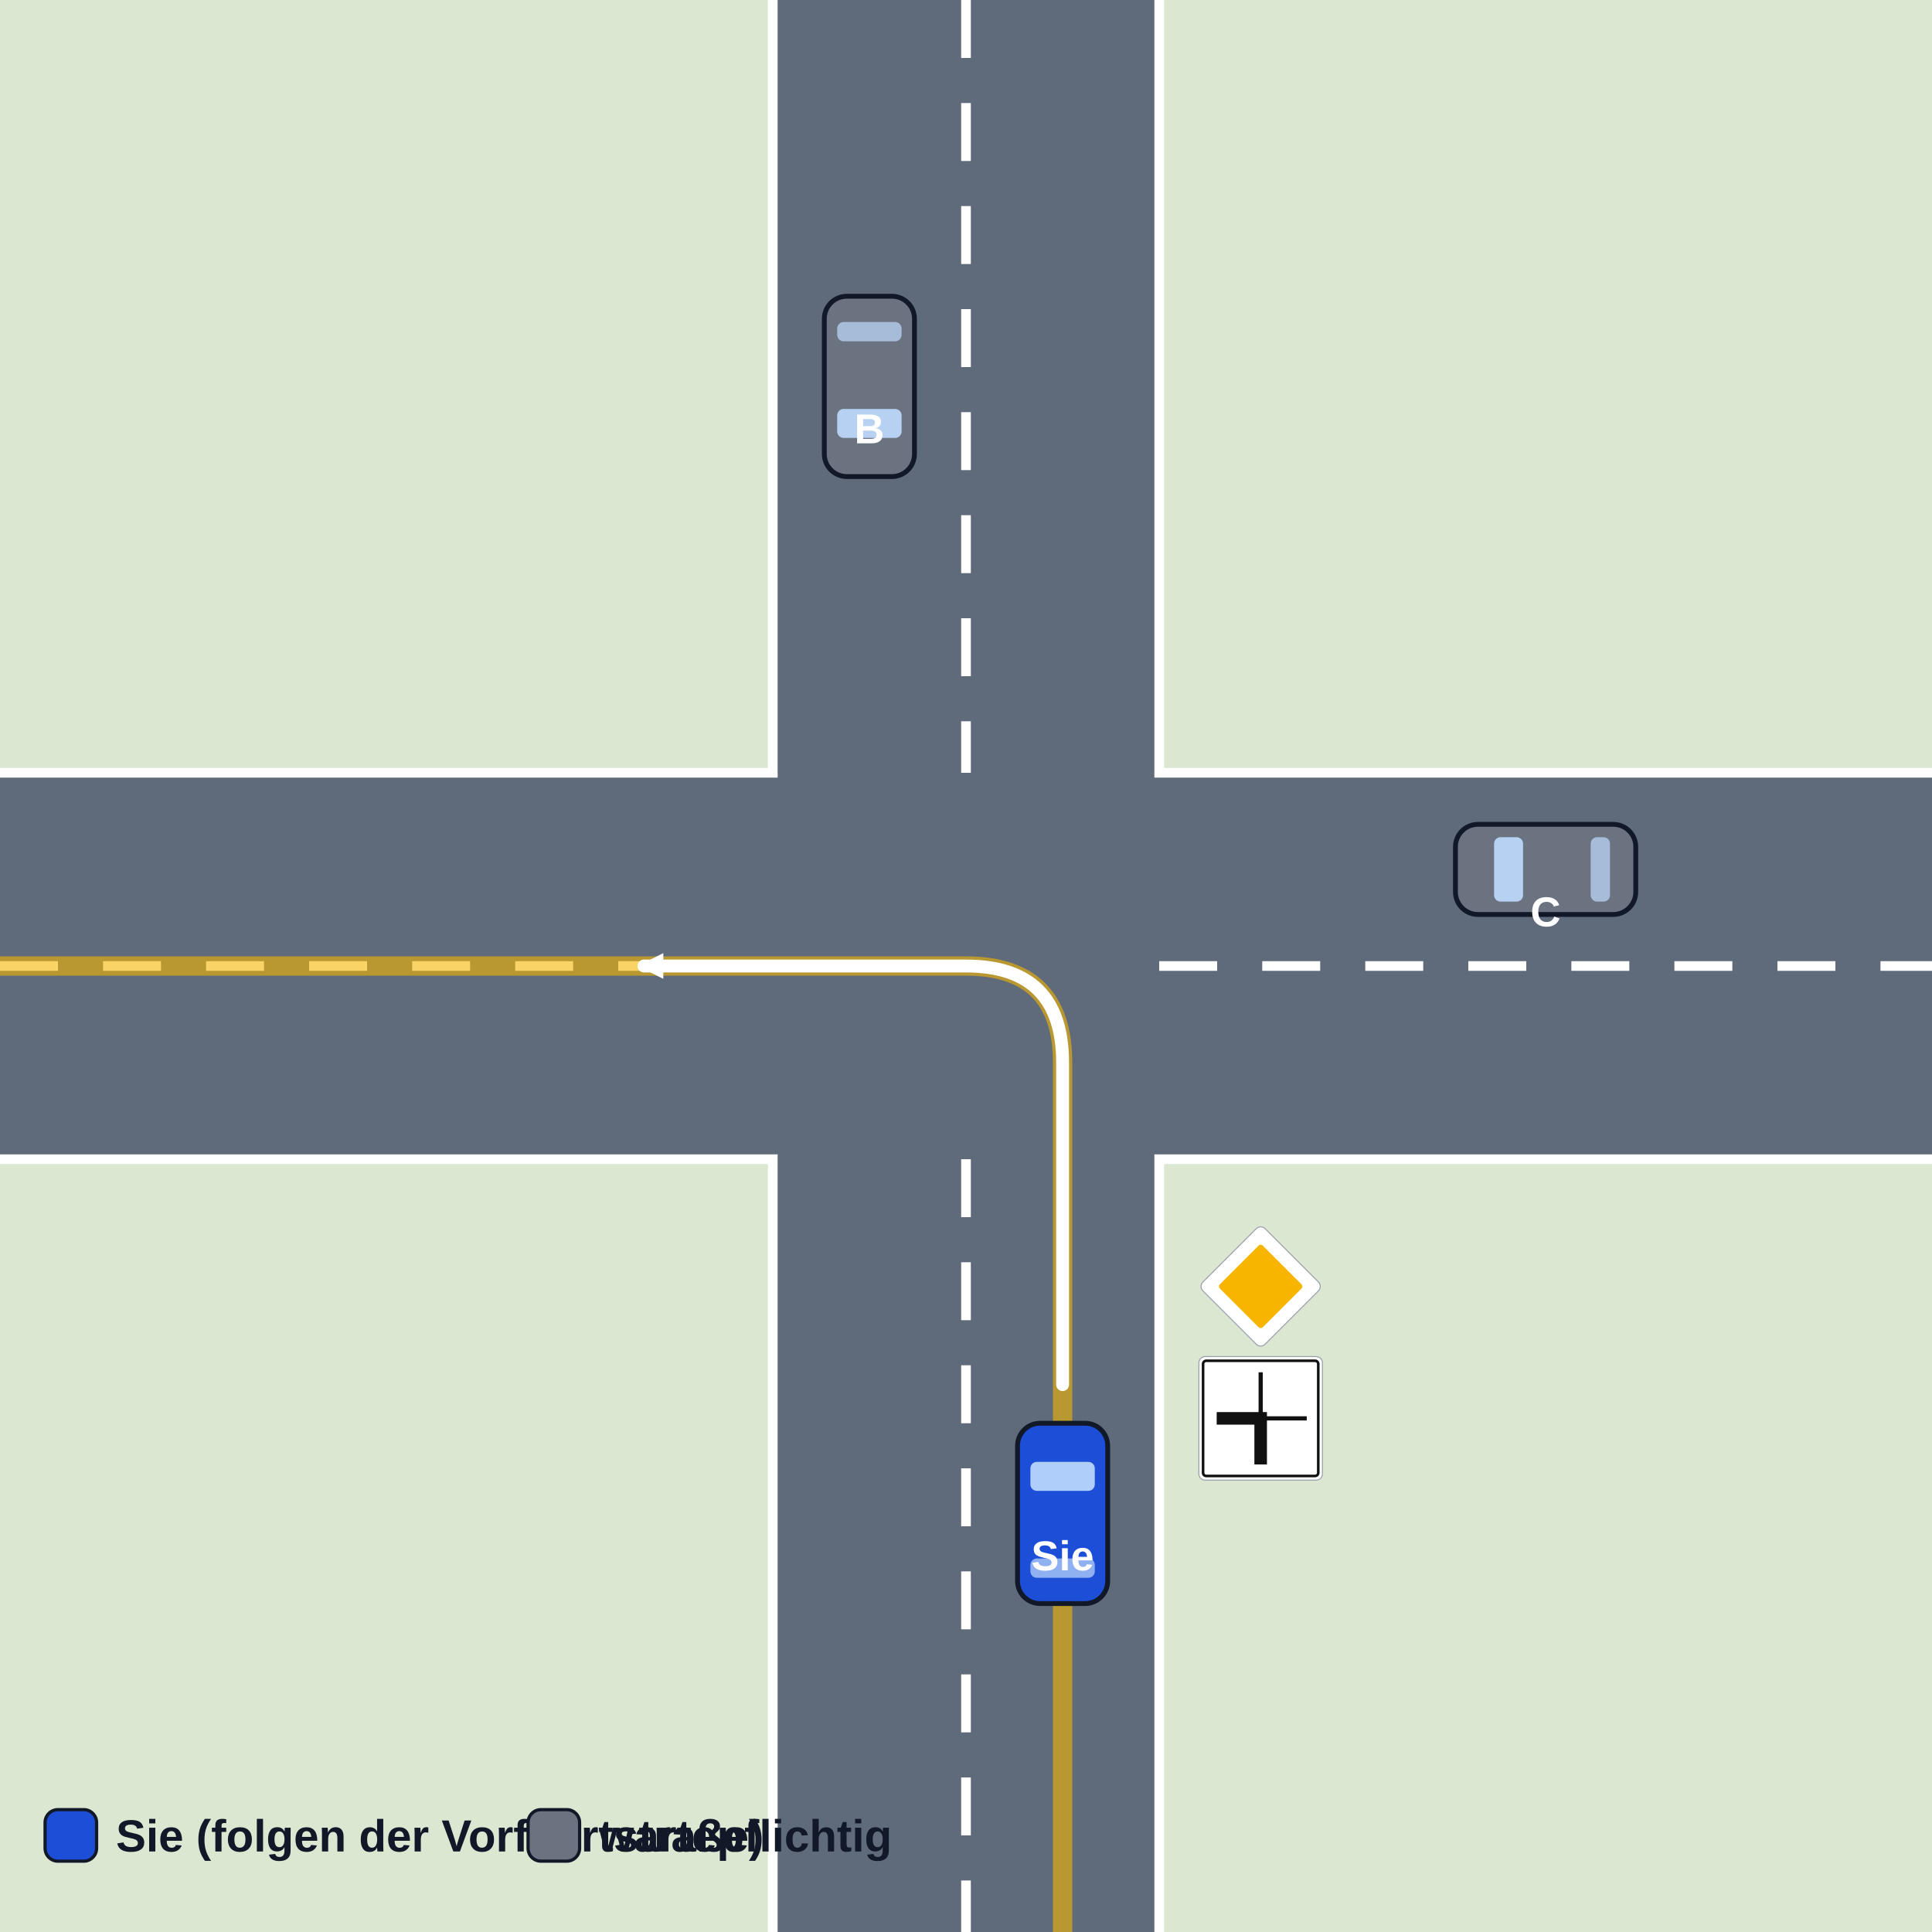
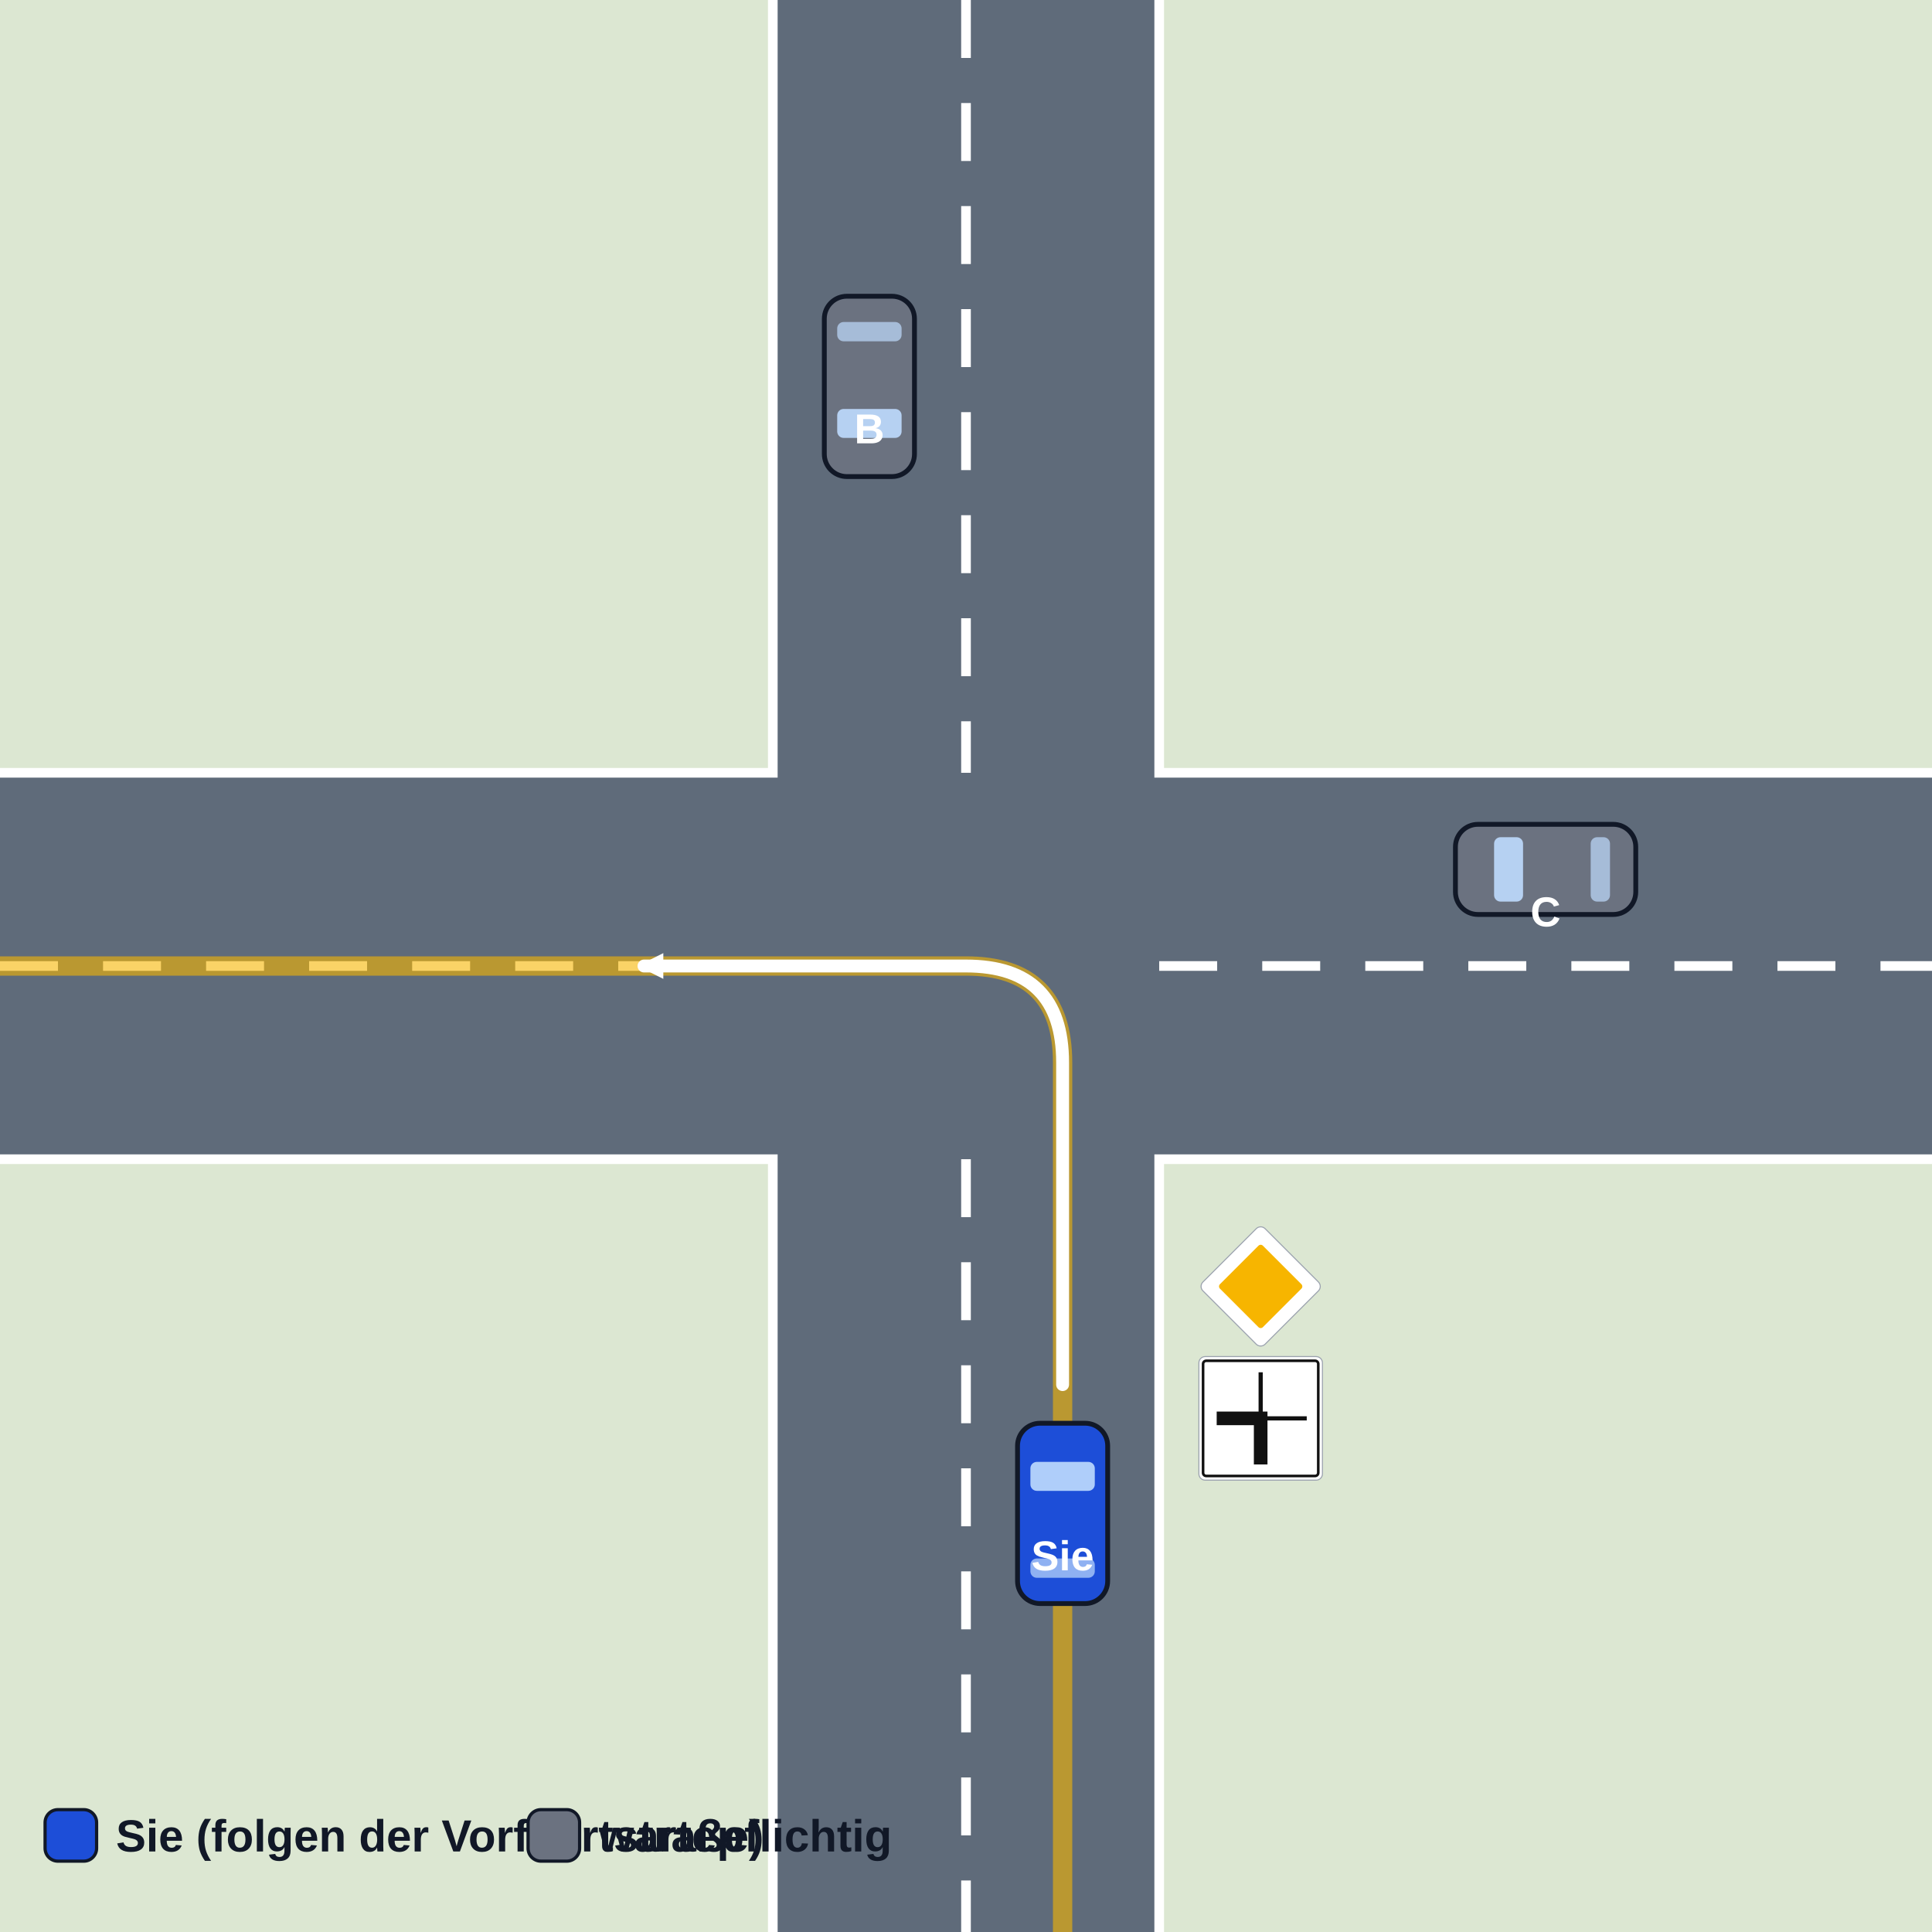
<svg xmlns="http://www.w3.org/2000/svg" viewBox="0 0 600 600" role="img" aria-label="Kreuzung mit abknickender Vorfahrtstraße: Die Vorfahrtstraße führt von unten nach links; Ihr blaues Auto folgt ihrem Verlauf.">
  <defs>
    <marker id="ah-w" markerWidth="8" markerHeight="8" refX="6" refY="4" orient="auto" markerUnits="userSpaceOnUse">
      <path d="M0 0 L8 4 L0 8 Z" fill="#FFFFFF" />
    </marker>
    <marker id="ah-c" markerWidth="8" markerHeight="8" refX="6" refY="4" orient="auto" markerUnits="userSpaceOnUse">
      <path d="M0 0 L8 4 L0 8 Z" fill="#FACC15" />
    </marker>
  </defs>
  <rect width="600" height="600" fill="#DCE7D2" />
  <rect x="240" y="0" width="120" height="300" fill="#5F6B7A" />
  <rect x="240" y="300" width="120" height="300" fill="#5F6B7A" />
  <rect x="0" y="240" width="300" height="120" fill="#5F6B7A" />
  <rect x="300" y="240" width="300" height="120" fill="#5F6B7A" />
  <line x1="300" y1="0" x2="300" y2="240" stroke="#FFFFFF" stroke-width="3" stroke-dasharray="18 14" />
  <line x1="300" y1="360" x2="300" y2="600" stroke="#FFFFFF" stroke-width="3" stroke-dasharray="18 14" />
  <line x1="0" y1="300" x2="240" y2="300" stroke="#FFFFFF" stroke-width="3" stroke-dasharray="18 14" />
  <line x1="360" y1="300" x2="600" y2="300" stroke="#FFFFFF" stroke-width="3" stroke-dasharray="18 14" />
  <path d="M240 0 V240 H0 M360 0 V240 H600 M240 600 V360 H0 M360 600 V360 H600" fill="none" stroke="#FFFFFF" stroke-width="3" />
  <path d="M330 600 V330 Q330 300 300 300 H0" fill="none" stroke="#F7B500" stroke-width="6" stroke-dasharray="1 0" opacity="0.6" />
  <svg x="372" y="380" width="39.024" height="80" viewBox="0 0 120 246">
    <svg x="0" y="0" width="120" height="120" viewBox="0 0 120 120">
      <rect x="18" y="18" width="84" height="84" rx="6" fill="#FFFFFF" stroke="#9CA3AF" stroke-width="1" transform="rotate(45 60 60)" />
      <rect x="31" y="31" width="58" height="58" rx="3" fill="#F7B500" transform="rotate(45 60 60)" />
    </svg>
    <svg x="0" y="126" width="120" height="120" viewBox="0 0 120 120">
      <rect x="1" y="1" width="118" height="118" rx="6" fill="#FFFFFF" stroke="#9CA3AF" stroke-width="1" />
      <rect x="5" y="5" width="110" height="110" rx="3" fill="none" stroke="#111111" stroke-width="2.5" />
-       <g stroke="#111111" stroke-width="12" fill="none" stroke-linecap="butt">
-         <path d="M60 104 V60 H18" />
-       </g>
-       <g stroke="#111111" stroke-width="4" fill="none">
-         <path d="M60 60 V16 M60 60 H104" />
-       </g>
+       <path d="M60 104 V60 H18" stroke="#111111" stroke-width="13" fill="none" stroke-linecap="butt" />
+       <path d="M60 60 V16 M60 60 H104" stroke="#111111" stroke-width="4" fill="none" />
    </svg>
  </svg>
  <g transform="translate(330 470) rotate(0)">
    <rect x="-14" y="-28" width="28" height="56" rx="7" fill="#1D4ED8" stroke="#111827" stroke-width="1.5" />
    <rect x="-10" y="-16" width="20" height="9" rx="2" fill="#BFDBFE" opacity="0.9" />
    <rect x="-10" y="14" width="20" height="6" rx="2" fill="#BFDBFE" opacity="0.7" />
    <text x="0" y="14" font-size="13" font-family="'DIN Alternate','Helvetica Neue',Arial,sans-serif" font-weight="700" fill="#FFFFFF" text-anchor="middle" transform="rotate(0)" dominant-baseline="middle">Sie</text>
  </g>
  <path d="M330 430 V330 Q330 300 300 300 H200" fill="none" stroke="#FFFFFF" stroke-width="4" stroke-linecap="round" stroke-linejoin="round" marker-end="url(#ah-w)" />
  <g transform="translate(270 120) rotate(180)">
    <rect x="-14" y="-28" width="28" height="56" rx="7" fill="#6B7280" stroke="#111827" stroke-width="1.5" />
    <rect x="-10" y="-16" width="20" height="9" rx="2" fill="#BFDBFE" opacity="0.9" />
    <rect x="-10" y="14" width="20" height="6" rx="2" fill="#BFDBFE" opacity="0.7" />
    <text x="0" y="14" font-size="13" font-family="'DIN Alternate','Helvetica Neue',Arial,sans-serif" font-weight="700" fill="#FFFFFF" text-anchor="middle" transform="rotate(-180)" dominant-baseline="middle">B</text>
  </g>
  <g transform="translate(480 270) rotate(-90)">
    <rect x="-14" y="-28" width="28" height="56" rx="7" fill="#6B7280" stroke="#111827" stroke-width="1.5" />
    <rect x="-10" y="-16" width="20" height="9" rx="2" fill="#BFDBFE" opacity="0.9" />
    <rect x="-10" y="14" width="20" height="6" rx="2" fill="#BFDBFE" opacity="0.7" />
    <text x="0" y="14" font-size="13" font-family="'DIN Alternate','Helvetica Neue',Arial,sans-serif" font-weight="700" fill="#FFFFFF" text-anchor="middle" transform="rotate(90)" dominant-baseline="middle">C</text>
  </g>
  <rect x="14" y="562" width="16" height="16" rx="4" fill="#1D4ED8" stroke="#111827" />
  <text x="36" y="575" font-size="14" font-family="'DIN Alternate','Helvetica Neue',Arial,sans-serif" font-weight="700" fill="#111827" text-anchor="start">Sie (folgen der Vorfahrtstraße)</text>
  <rect x="164" y="562" width="16" height="16" rx="4" fill="#6B7280" stroke="#111827" />
  <text x="186" y="575" font-size="14" font-family="'DIN Alternate','Helvetica Neue',Arial,sans-serif" font-weight="700" fill="#111827" text-anchor="start">wartepflichtig</text>
</svg>
